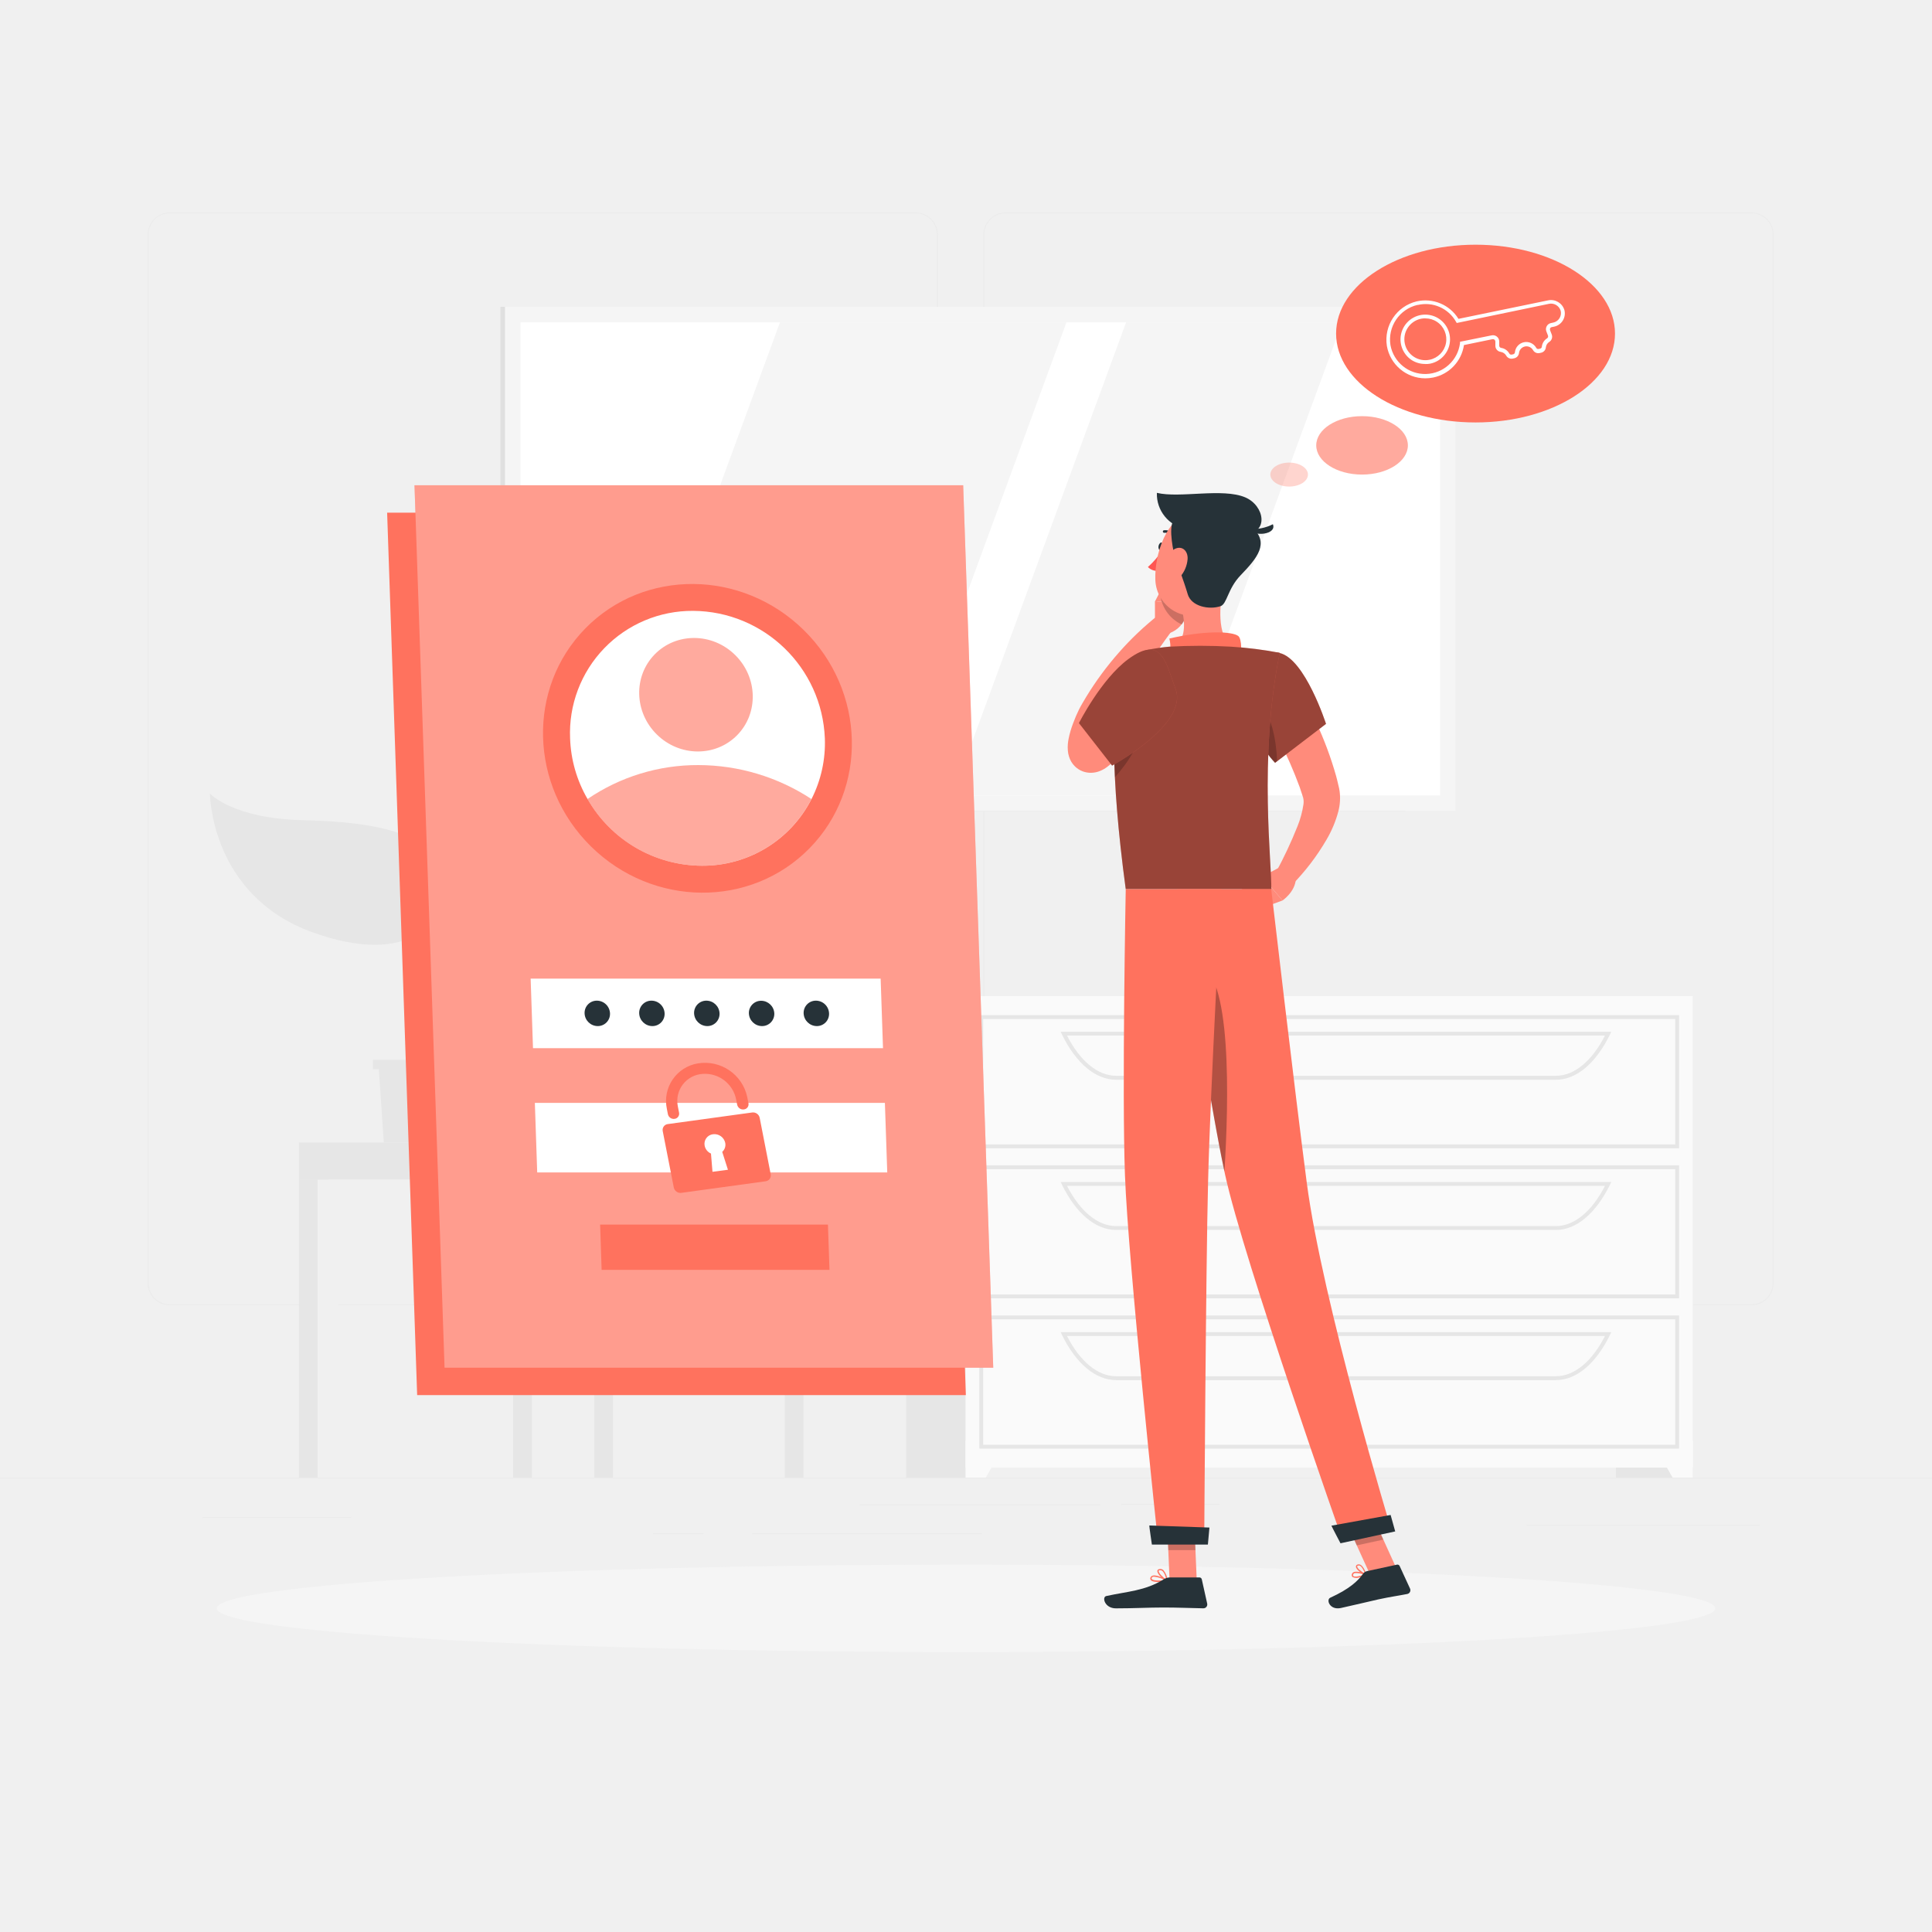
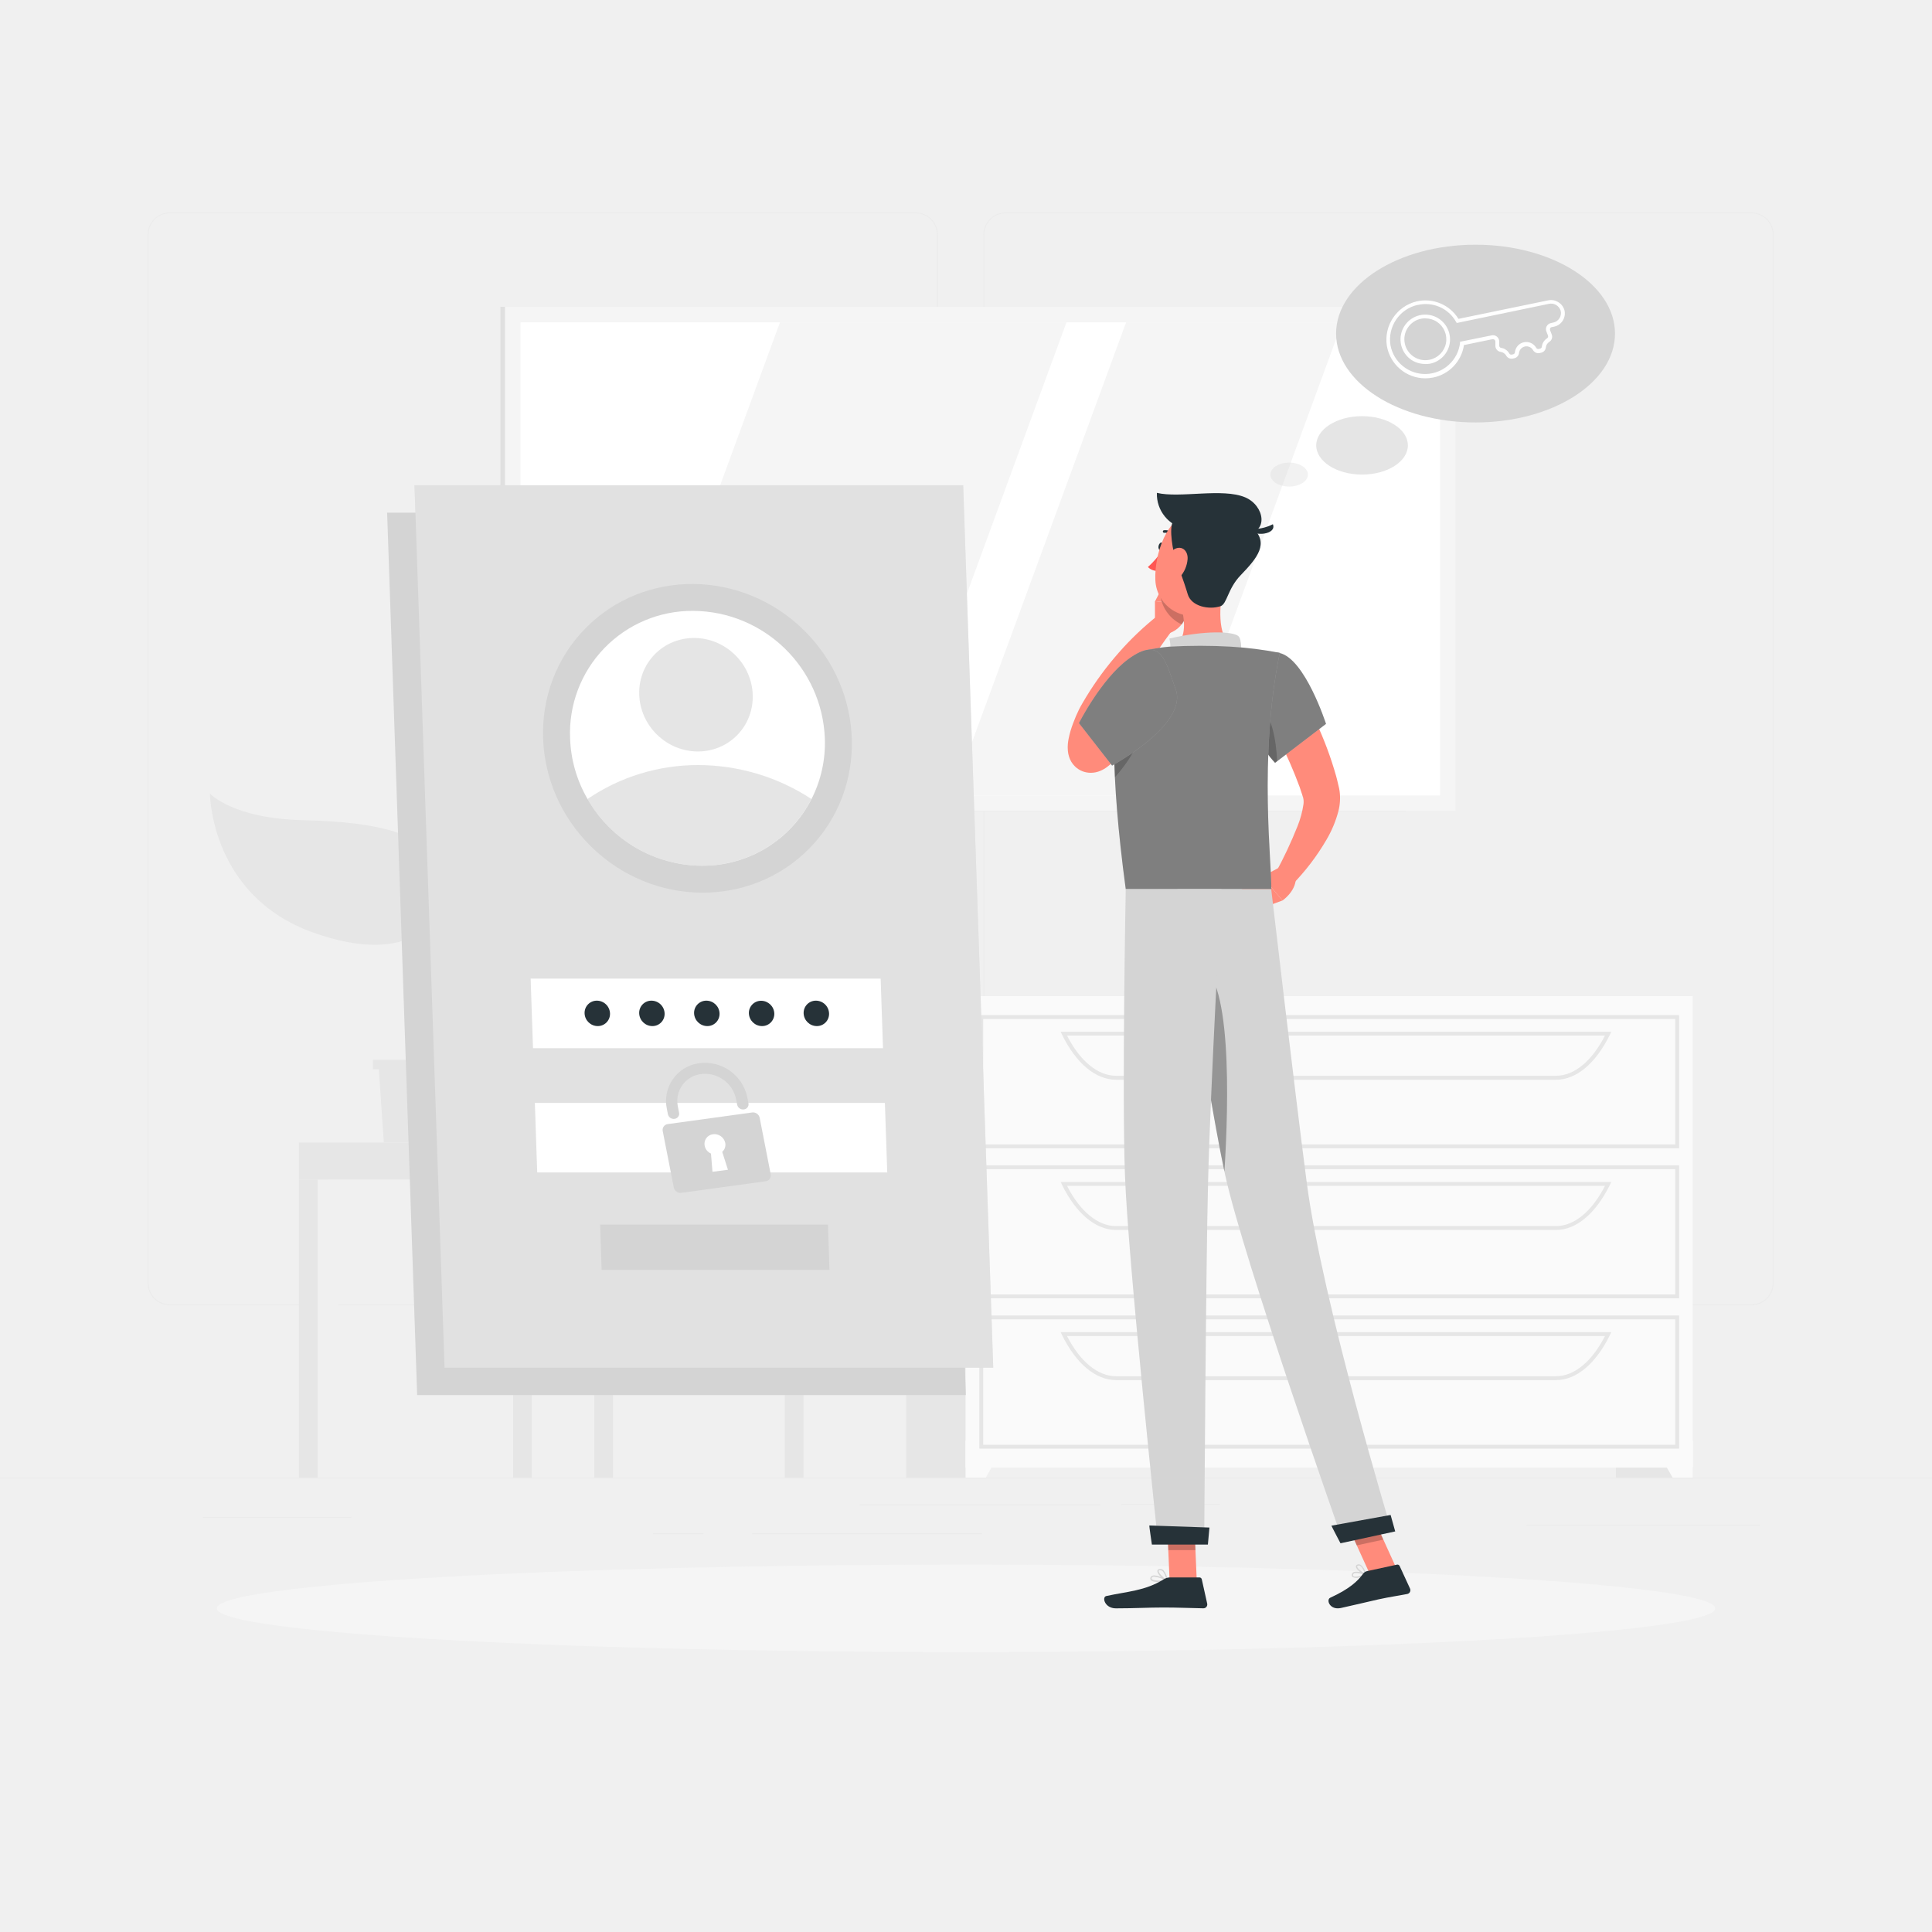
<svg xmlns="http://www.w3.org/2000/svg" viewBox="0 0 500 500">
  <g id="freepik--background-complete--inject-31">
    <rect y="382.4" width="500" height="0.25" style="fill:#ebebeb" />
    <rect x="290.21" y="389.21" width="25.46" height="0.25" style="fill:#ebebeb" />
    <rect x="395.11" y="394.62" width="60.33" height="0.25" style="fill:#ebebeb" />
    <rect x="222.46" y="389.33" width="62.33" height="0.25" style="fill:#ebebeb" />
    <rect x="169" y="396.81" width="13.04" height="0.25" style="fill:#ebebeb" />
    <rect x="194.71" y="396.81" width="59.38" height="0.25" style="fill:#ebebeb" />
    <rect x="52.46" y="392.59" width="38.45" height="0.25" style="fill:#ebebeb" />
    <path d="M237,337.8H43.91a5.71,5.71,0,0,1-5.7-5.71V60.66A5.71,5.71,0,0,1,43.91,55H237a5.71,5.71,0,0,1,5.71,5.71V332.09A5.71,5.71,0,0,1,237,337.8ZM43.91,55.2a5.46,5.46,0,0,0-5.45,5.46V332.09a5.46,5.46,0,0,0,5.45,5.46H237a5.47,5.47,0,0,0,5.46-5.46V60.66A5.47,5.47,0,0,0,237,55.2Z" style="fill:#ebebeb" />
    <path d="M453.31,337.8H260.21a5.72,5.72,0,0,1-5.71-5.71V60.66A5.72,5.72,0,0,1,260.21,55h193.1A5.71,5.71,0,0,1,459,60.66V332.09A5.71,5.71,0,0,1,453.31,337.8ZM260.21,55.2a5.47,5.47,0,0,0-5.46,5.46V332.09a5.47,5.47,0,0,0,5.46,5.46h193.1a5.47,5.47,0,0,0,5.46-5.46V60.66a5.47,5.47,0,0,0-5.46-5.46Z" style="fill:#ebebeb" />
    <polygon points="195.96 295.67 129.56 295.67 125.53 249.17 191.93 249.17 195.96 295.67" style="fill:#e6e6e6" />
    <polygon points="199.4 295.67 133 295.67 128.97 249.17 195.37 249.17 199.4 295.67" style="fill:#f0f0f0" />
    <polygon points="142.08 285.68 139.86 259.15 186.29 259.15 188.51 285.68 142.08 285.68" style="fill:#fff" />
    <rect x="203.1" y="295.67" width="7.79" height="86.73" style="fill:#e6e6e6" />
    <rect x="207.94" y="295.67" width="5.41" height="86.73" style="fill:#f0f0f0" />
    <rect x="137.94" y="295.67" width="75.41" height="9.57" transform="translate(351.29 600.91) rotate(180)" style="fill:#f0f0f0" />
    <rect x="132.81" y="305.24" width="7.79" height="77.16" style="fill:#e6e6e6" />
    <rect x="137.65" y="305.24" width="5.41" height="77.16" style="fill:#f0f0f0" />
    <rect x="77.36" y="305.24" width="7.79" height="77.16" style="fill:#e6e6e6" />
    <rect x="82.2" y="305.24" width="5.41" height="77.16" style="fill:#f0f0f0" />
    <rect x="153.8" y="305.24" width="7.79" height="77.16" style="fill:#e6e6e6" />
    <rect x="158.63" y="305.24" width="5.41" height="77.16" style="fill:#f0f0f0" />
    <rect x="77.36" y="295.67" width="60.58" height="9.57" style="fill:#e6e6e6" />
    <rect x="129.51" y="79.41" width="234.33" height="130.46" style="fill:#e0e0e0" />
    <rect x="130.69" y="79.41" width="246.02" height="130.46" style="fill:#f5f5f5" />
    <rect x="192.49" y="25.65" width="122.42" height="237.98" transform="translate(398.34 -109.06) rotate(90)" style="fill:#fff" />
    <polygon points="231.07 205.85 276 83.43 201.85 83.43 156.92 205.85 231.07 205.85" style="fill:#f5f5f5" />
    <polygon points="302.44 205.85 347.37 83.43 291.43 83.43 246.5 205.85 302.44 205.85" style="fill:#f5f5f5" />
    <rect x="418.19" y="257.8" width="19.92" height="124.6" style="fill:#e6e6e6" />
    <polygon points="432.87 382.4 438.11 382.4 438.11 372.81 427.38 372.81 432.87 382.4" style="fill:#fafafa" />
    <rect x="234.53" y="257.8" width="19.92" height="124.6" style="fill:#e6e6e6" />
    <rect x="249.88" y="257.8" width="188.23" height="122.01" style="fill:#fafafa" />
    <path d="M434.55,297.17H253.45V262.71h181.1Zm-180.1-1h179.1V263.71H254.45Z" style="fill:#e6e6e6" />
    <path d="M402.67,279.44H288.84c-5.28,0-10.37-4.26-14-11.7l-.34-.71H417l-.34.71C413,275.18,408,279.44,402.67,279.44ZM276.14,268c3.38,6.63,8,10.41,12.7,10.41H402.67c4.72,0,9.32-3.78,12.7-10.41Z" style="fill:#e6e6e6" />
    <polygon points="255.12 382.4 249.88 382.4 249.88 372.81 260.61 372.81 255.12 382.4" style="fill:#fafafa" />
    <path d="M434.55,336H253.45V301.58h181.1Zm-180.1-1h179.1V302.58H254.45Z" style="fill:#e6e6e6" />
    <path d="M402.67,318.31H288.84c-5.28,0-10.37-4.27-14-11.7l-.34-.72H417l-.34.72C413,314,408,318.31,402.67,318.31ZM276.14,306.89c3.38,6.63,8,10.42,12.7,10.42H402.67c4.72,0,9.32-3.79,12.7-10.42Z" style="fill:#e6e6e6" />
    <path d="M434.55,374.9H253.45V340.44h181.1Zm-180.1-1h179.1V341.44H254.45Z" style="fill:#e6e6e6" />
    <path d="M402.67,357.17H288.84c-5.28,0-10.37-4.26-14-11.69l-.34-.72H417l-.34.72C413,352.91,408,357.17,402.67,357.17ZM276.14,345.76c3.38,6.63,8,10.41,12.7,10.41H402.67c4.72,0,9.32-3.78,12.7-10.41Z" style="fill:#e6e6e6" />
    <polygon points="120.98 274.28 120.98 276.7 119.44 276.7 118.16 295.67 99.32 295.67 98.05 276.7 96.5 276.7 96.5 274.28 120.98 274.28" style="fill:#e6e6e6" />
    <path d="M114.78,227.21c-1.54-11.3-16.79-14.52-36.14-14.94-18.41-.39-24.31-6.9-24.31-6.9s.06,26.37,26.59,35.93C106.11,250.36,116.33,238.53,114.78,227.21Z" style="fill:#e6e6e6" />
    <path d="M105.38,252.82c.32-4.64,7.74-13.18,25.59-9.3,12.9,2.81,17.7-3.88,17.7-3.88s-1.2,18.88-20.6,24.55C109.64,269.58,104.81,261,105.38,252.82Z" style="fill:#e6e6e6" />
    <path d="M109.45,281.4a.69.69,0,0,0,.53-.24c1.29-1.53.23-5.19-1.23-10.26-1.88-6.5-4.22-14.6-2.24-20.47a82.34,82.34,0,0,1,3.84-9.08c2.8-5.92,5.22-11,3.2-16.38a.69.69,0,1,0-1.29.49c1.81,4.79-.38,9.43-3.16,15.31a85.59,85.59,0,0,0-3.9,9.22c-2.11,6.28.29,14.61,2.22,21.29,1.14,4,2.32,8,1.51,9a.68.68,0,0,0,.08,1A.66.66,0,0,0,109.45,281.4Z" style="fill:#e6e6e6" />
  </g>
  <g id="freepik--Shadow--inject-31">
    <ellipse id="freepik--path--inject-31" cx="250" cy="416.24" rx="193.89" ry="11.32" style="fill:#f5f5f5" />
  </g>
  <g id="freepik--Login--inject-31">
-     <polygon points="249.96 361.05 107.96 361.05 100.19 132.68 242.19 132.68 249.96 361.05" style="fill:#FF725E" />
-     <polygon points="257.05 353.96 115.05 353.96 107.27 125.59 249.27 125.59 257.05 353.96" style="fill:#FF725E" />
+     <polygon points="249.96 361.05 107.96 361.05 100.19 132.68 242.19 132.68 249.96 361.05" style="fill:#D4D4D4" />
+     <polygon points="257.05 353.96 115.05 353.96 107.27 125.59 249.27 125.59 257.05 353.96" style="fill:#D4D4D4" />
    <polygon points="257.05 353.96 115.05 353.96 107.27 125.59 249.27 125.59 257.05 353.96" style="fill:#fff;opacity:0.3" />
-     <ellipse cx="180.5" cy="191.09" rx="39.27" ry="40.63" transform="translate(-82.31 185.84) rotate(-45.49)" style="fill:#FF725E" />
+     <ellipse cx="180.5" cy="191.09" rx="39.27" ry="40.63" transform="translate(-82.31 185.84) rotate(-45.49)" style="fill:#D4D4D4" />
    <path d="M213.47,191.09a32,32,0,0,1-3.45,15.7,31.59,31.59,0,0,1-28.4,17.26,34.26,34.26,0,0,1-29.56-17.26,33.49,33.49,0,0,1-4.52-15.7,31.64,31.64,0,0,1,31.84-33A34.36,34.36,0,0,1,213.47,191.09Z" style="fill:#fff" />
-     <path d="M210,206.79a31.59,31.59,0,0,1-28.4,17.26,34.26,34.26,0,0,1-29.56-17.26A50.59,50.59,0,0,1,180.74,198,53.48,53.48,0,0,1,210,206.79Z" style="fill:#FF725E;opacity:0.6" />
-     <ellipse cx="180.12" cy="179.81" rx="14.44" ry="14.94" transform="translate(-74.38 182.19) rotate(-45.49)" style="fill:#FF725E;opacity:0.6" />
+     <path d="M210,206.79a31.59,31.59,0,0,1-28.4,17.26,34.26,34.26,0,0,1-29.56-17.26A50.59,50.59,0,0,1,180.74,198,53.48,53.48,0,0,1,210,206.79Z" style="fill:#D4D4D4;opacity:0.6" />
+     <ellipse cx="180.12" cy="179.81" rx="14.44" ry="14.94" transform="translate(-74.38 182.19) rotate(-45.49)" style="fill:#D4D4D4;opacity:0.6" />
    <polygon points="228.52 271.26 137.94 271.26 137.33 253.26 227.91 253.26 228.52 271.26" style="fill:#fff" />
    <polygon points="229.62 303.43 139.03 303.43 138.42 285.43 229.01 285.43 229.62 303.43" style="fill:#fff" />
-     <path d="M194.66,287.91l-21.83,3a1.52,1.52,0,0,0-1.32,1.8l2.87,14.63a1.76,1.76,0,0,0,1.94,1.37l21.83-3a1.53,1.53,0,0,0,1.31-1.81l-2.86-14.63A1.75,1.75,0,0,0,194.66,287.91Zm-6.27,14.82-4,.53-.39-4.72a2.8,2.8,0,0,1-1.63-2,2.49,2.49,0,0,1,2.16-3,2.86,2.86,0,0,1,3.16,2.23,2.45,2.45,0,0,1-.78,2.33Z" style="fill:#FF725E" />
-     <path d="M192.5,287.12h0a1.56,1.56,0,0,1-1.72-1.21l-.28-1.43a8.23,8.23,0,0,0-8.62-6.56,7,7,0,0,0-6.46,8.39l.32,1.65a1.34,1.34,0,0,1-1.17,1.6h0a1.54,1.54,0,0,1-1.72-1.21l-.27-1.39a9.85,9.85,0,0,1,8-11.75,11.2,11.2,0,0,1,12.8,8.67l.32,1.64A1.34,1.34,0,0,1,192.5,287.12Z" style="fill:#FF725E" />
-     <polygon points="214.67 328.64 155.7 328.64 155.31 316.92 214.27 316.92 214.67 328.64" style="fill:#FF725E" />
+     <path d="M194.66,287.91l-21.83,3a1.52,1.52,0,0,0-1.32,1.8l2.87,14.63a1.76,1.76,0,0,0,1.94,1.37l21.83-3a1.53,1.53,0,0,0,1.31-1.81l-2.86-14.63A1.75,1.75,0,0,0,194.66,287.91Zm-6.27,14.82-4,.53-.39-4.72a2.8,2.8,0,0,1-1.63-2,2.49,2.49,0,0,1,2.16-3,2.86,2.86,0,0,1,3.16,2.23,2.45,2.45,0,0,1-.78,2.33Z" style="fill:#D4D4D4" />
+     <path d="M192.5,287.12h0a1.56,1.56,0,0,1-1.72-1.21l-.28-1.43a8.23,8.23,0,0,0-8.62-6.56,7,7,0,0,0-6.46,8.39l.32,1.65a1.34,1.34,0,0,1-1.17,1.6h0a1.54,1.54,0,0,1-1.72-1.21l-.27-1.39a9.85,9.85,0,0,1,8-11.75,11.2,11.2,0,0,1,12.8,8.67l.32,1.64A1.34,1.34,0,0,1,192.5,287.12Z" style="fill:#D4D4D4" />
+     <polygon points="214.67 328.64 155.7 328.64 155.31 316.92 214.27 316.92 214.67 328.64" style="fill:#D4D4D4" />
    <path d="M186.22,262.26a3.16,3.16,0,0,1-3.18,3.29,3.44,3.44,0,0,1-3.41-3.29,3.16,3.16,0,0,1,3.18-3.29A3.43,3.43,0,0,1,186.22,262.26Z" style="fill:#263238" />
    <path d="M172,262.26a3.15,3.15,0,0,1-3.18,3.29,3.43,3.43,0,0,1-3.4-3.29,3.16,3.16,0,0,1,3.18-3.29A3.42,3.42,0,0,1,172,262.26Z" style="fill:#263238" />
    <path d="M157.87,262.26a3.16,3.16,0,0,1-3.18,3.29,3.42,3.42,0,0,1-3.4-3.29,3.16,3.16,0,0,1,3.18-3.29A3.42,3.42,0,0,1,157.87,262.26Z" style="fill:#263238" />
    <path d="M200.39,262.26a3.16,3.16,0,0,1-3.18,3.29,3.42,3.42,0,0,1-3.4-3.29A3.15,3.15,0,0,1,197,259,3.42,3.42,0,0,1,200.39,262.26Z" style="fill:#263238" />
    <path d="M214.56,262.26a3.15,3.15,0,0,1-3.18,3.29,3.43,3.43,0,0,1-3.4-3.29,3.16,3.16,0,0,1,3.18-3.29A3.42,3.42,0,0,1,214.56,262.26Z" style="fill:#263238" />
  </g>
  <g id="freepik--Character--inject-31">
    <path d="M333.91,174.28c1.33,2.14,2.44,4.18,3.58,6.31s2.17,4.27,3.18,6.46a92.36,92.36,0,0,1,5.1,13.73c.18.59.31,1.22.46,1.83l.22.93.11.46.13.76a13.68,13.68,0,0,1-.31,5.16,29.24,29.24,0,0,1-3.12,7.45A59.22,59.22,0,0,1,334.38,229l-4.21-3.18a111.39,111.39,0,0,0,5.63-12,24.86,24.86,0,0,0,1.53-5.63,4.46,4.46,0,0,0-.08-1.77l-.4-1.22c-.16-.5-.31-1-.5-1.51a113.4,113.4,0,0,0-5.27-12.08c-2-4-4.15-8-6.3-11.82Z" style="fill:#ff8b7b" />
    <path d="M331.24,224.43l-4.6,2.43,5.28,6.18s3.3-2.23,3.45-5.63Z" style="fill:#ff8b7b" />
    <polygon points="320.47 230.67 326.12 235.16 331.92 233.04 326.64 226.86 320.47 230.67" style="fill:#ff8b7b" />
    <path d="M301.15,141.56c-.11.56-.5.95-.86.88s-.57-.59-.46-1.14.5-1,.87-.88S301.26,141,301.15,141.56Z" style="fill:#263238" />
    <path d="M300.7,142.52a20.26,20.26,0,0,1-3.62,4.22,3.29,3.29,0,0,0,2.56,1Z" style="fill:#ff5652" />
    <path d="M298.9,162.14l0-6.56,8.68,1s-.14,5.64-5,7.3Z" style="fill:#ff8b7b" />
    <polygon points="301.4 150.86 307.51 152.62 307.62 156.63 298.94 155.58 301.4 150.86" style="fill:#ff8b7b" />
    <path d="M307.51,152.62l-6.11-1.76-1.19,2.28a9.73,9.73,0,0,0,5.64,8.48,9.56,9.56,0,0,0,1.77-5Z" style="opacity:0.2" />
    <path d="M303.81,138.89a.34.34,0,0,0,.25-.56,3.32,3.32,0,0,0-2.84-1.1.33.33,0,0,0-.27.38.34.34,0,0,0,.38.28h0a2.63,2.63,0,0,1,2.24.89A.34.34,0,0,0,303.81,138.89Z" style="fill:#263238" />
    <path d="M316.59,151.68c-1,5.15-1.62,12.28,2,15.71,0,0-1.4,5.22-11,5.22-10.51,0-5.05-4.58-5.05-4.58,4.37-1.36,4.33-6.33,3.33-10.33Z" style="fill:#ff8b7b" />
-     <path d="M320.54,170.83c.94-1.32.9-5.51-.1-6.25-1.61-1.19-8.52-1.47-17.81.67,1,4.06-1.15,6.18-1.15,6.18Z" style="fill:#FF725E" />
-     <path d="M351.8,408.24a2.29,2.29,0,0,1-1.76-.1.68.68,0,0,1-.16-.77.77.77,0,0,1,.43-.49c.95-.46,3.13.43,3.23.47a.16.16,0,0,1,.1.15.19.19,0,0,1-.09.16A9.83,9.83,0,0,1,351.8,408.24Zm-1.15-1.13a.84.84,0,0,0-.19.07.42.42,0,0,0-.26.28c-.09.3,0,.4.06.43.38.32,1.78,0,2.77-.37A5.49,5.49,0,0,0,350.65,407.11Z" style="fill:#FF725E" />
-     <path d="M353.51,407.67h-.08c-.8-.23-2.5-1.44-2.52-2.23a.55.55,0,0,1,.43-.54.86.86,0,0,1,.73.06c.94.48,1.54,2.42,1.56,2.51a.16.16,0,0,1,0,.16A.14.14,0,0,1,353.51,407.67Zm-2-2.49-.08,0c-.2.07-.2.17-.2.22,0,.47,1.14,1.42,2,1.8-.21-.56-.67-1.67-1.28-2A.58.58,0,0,0,351.52,405.18Z" style="fill:#FF725E" />
-     <path d="M299.86,409.42c-.9,0-1.77-.13-2.06-.53a.63.63,0,0,1,0-.73.83.83,0,0,1,.53-.39c1.17-.32,3.63,1.08,3.73,1.14a.15.15,0,0,1,.08.17.16.16,0,0,1-.13.14A12.2,12.2,0,0,1,299.86,409.42Zm-1.11-1.37a1,1,0,0,0-.32,0,.51.51,0,0,0-.33.23c-.12.21-.07.31,0,.37.33.46,2.1.47,3.41.28A7.61,7.61,0,0,0,298.75,408.05Z" style="fill:#FF725E" />
-     <path d="M302,409.22h-.07c-.85-.38-2.53-1.9-2.4-2.7,0-.19.16-.42.62-.46a1.2,1.2,0,0,1,.92.28,4.78,4.78,0,0,1,1.1,2.71.2.2,0,0,1-.07.15A.19.19,0,0,1,302,409.22Zm-1.72-2.85h-.1c-.3,0-.32.14-.32.18-.08.48,1.06,1.68,1.93,2.2a3.87,3.87,0,0,0-.93-2.17A.88.88,0,0,0,300.27,406.37Z" style="fill:#FF725E" />
+     <path d="M320.54,170.83c.94-1.32.9-5.51-.1-6.25-1.61-1.19-8.52-1.47-17.81.67,1,4.06-1.15,6.18-1.15,6.18Z" style="fill:#D4D4D4" />
+     <path d="M351.8,408.24a2.29,2.29,0,0,1-1.76-.1.68.68,0,0,1-.16-.77.77.77,0,0,1,.43-.49c.95-.46,3.13.43,3.23.47a.16.16,0,0,1,.1.15.19.19,0,0,1-.09.16A9.83,9.83,0,0,1,351.8,408.24Zm-1.15-1.13a.84.84,0,0,0-.19.07.42.42,0,0,0-.26.28c-.09.3,0,.4.06.43.38.32,1.78,0,2.77-.37A5.49,5.49,0,0,0,350.65,407.11Z" style="fill:#D4D4D4" />
+     <path d="M353.51,407.67h-.08c-.8-.23-2.5-1.44-2.52-2.23a.55.55,0,0,1,.43-.54.86.86,0,0,1,.73.06c.94.48,1.54,2.42,1.56,2.51a.16.16,0,0,1,0,.16A.14.14,0,0,1,353.51,407.67Zm-2-2.49-.08,0c-.2.07-.2.17-.2.22,0,.47,1.14,1.42,2,1.8-.21-.56-.67-1.67-1.28-2A.58.58,0,0,0,351.52,405.18Z" style="fill:#D4D4D4" />
+     <path d="M299.86,409.42c-.9,0-1.77-.13-2.06-.53a.63.63,0,0,1,0-.73.83.83,0,0,1,.53-.39c1.17-.32,3.63,1.08,3.73,1.14a.15.15,0,0,1,.08.17.16.16,0,0,1-.13.14A12.2,12.2,0,0,1,299.86,409.42Zm-1.11-1.37a1,1,0,0,0-.32,0,.51.51,0,0,0-.33.23c-.12.21-.07.31,0,.37.33.46,2.1.47,3.41.28A7.61,7.61,0,0,0,298.75,408.05Z" style="fill:#D4D4D4" />
+     <path d="M302,409.22h-.07c-.85-.38-2.53-1.9-2.4-2.7,0-.19.16-.42.62-.46a1.2,1.2,0,0,1,.92.28,4.78,4.78,0,0,1,1.1,2.71.2.2,0,0,1-.07.15A.19.19,0,0,1,302,409.22Zm-1.72-2.85h-.1c-.3,0-.32.14-.32.18-.08.48,1.06,1.68,1.93,2.2a3.87,3.87,0,0,0-.93-2.17A.88.88,0,0,0,300.27,406.37Z" style="fill:#D4D4D4" />
    <polygon points="309.72 409.06 302.69 409.06 301.99 392.77 309.02 392.77 309.72 409.06" style="fill:#ff8b7b" />
    <polygon points="361.35 405.8 354.48 407.29 347.57 392.12 354.45 390.63 361.35 405.8" style="fill:#ff8b7b" />
    <path d="M353.81,406.6l7.73-1.67a.61.61,0,0,1,.68.34l2.68,5.82a1,1,0,0,1-.74,1.44c-2.7.53-4.05.66-7.44,1.39-2.09.46-6.81,1.61-9.7,2.23s-3.88-2.15-2.75-2.66c5.05-2.31,7.15-4.34,8.52-6.23A1.71,1.71,0,0,1,353.81,406.6Z" style="fill:#263238" />
    <path d="M302.74,408.24h7.68a.62.62,0,0,1,.6.48l1.39,6.25a1,1,0,0,1-1,1.26c-2.77-.05-6.77-.21-10.25-.21-4.08,0-7.59.22-12.37.22-2.89,0-3.69-2.92-2.48-3.19,5.5-1.2,10-1.33,14.75-4.26A3.27,3.27,0,0,1,302.74,408.24Z" style="fill:#263238" />
-     <path d="M331.17,169c6.59,1.51,12,18.34,12,18.34L330,197.41a28.93,28.93,0,0,1-7-13C320.67,175.59,324.43,167.44,331.17,169Z" style="fill:#FF725E" />
+     <path d="M331.17,169c6.59,1.51,12,18.34,12,18.34L330,197.41a28.93,28.93,0,0,1-7-13C320.67,175.59,324.43,167.44,331.17,169Z" style="fill:#D4D4D4" />
    <path d="M331.17,169c6.59,1.51,12,18.34,12,18.34L330,197.41a28.93,28.93,0,0,1-7-13C320.67,175.59,324.43,167.44,331.17,169Z" style="opacity:0.4" />
    <path d="M296.5,189.07c-1.64,1.77-3.28,3.35-5,5-.85.8-1.71,1.6-2.59,2.37l-1.33,1.17-.33.29-.57.46a8,8,0,0,1-1.93,1.14,6.29,6.29,0,0,1-2.44.5,6,6,0,0,1-2.1-.37,5.91,5.91,0,0,1-2-1.27,6,6,0,0,1-1.56-2.59,6.81,6.81,0,0,1-.29-1.49,10.1,10.1,0,0,1,0-1.78c.05-.48.11-.9.19-1.29a24.76,24.76,0,0,1,1.16-4,35.81,35.81,0,0,1,1.55-3.62c.64-1.27,1.25-2.2,1.86-3.26a81.65,81.65,0,0,1,8.45-11.46,77.42,77.42,0,0,1,10.25-9.72l3.68,3.79c-2.58,3.46-5.12,7.17-7.47,10.82a117.26,117.26,0,0,0-6.4,11.25c-.43.94-1,2-1.27,2.76a26.83,26.83,0,0,0-.93,2.7,17.45,17.45,0,0,0-.57,2.52,3.94,3.94,0,0,0,0,.4c0,.08,0,.12,0-.09a2.78,2.78,0,0,0-.13-.66,4.29,4.29,0,0,0-1.15-1.86,4.9,4.9,0,0,0-1.65-1,4.78,4.78,0,0,0-1.68-.31,4.08,4.08,0,0,0-1.61.31,3.68,3.68,0,0,0-.5.25l.38-.35,1.21-1.1,2.39-2.24c1.58-1.49,3.17-3.08,4.67-4.56Z" style="fill:#ff8b7b" />
    <path d="M325.52,181.36c3.58,3.54,4.75,10,5,15.6l-.58.45a28.93,28.93,0,0,1-7-13c-.13-.52-.25-1-.34-1.57Z" style="opacity:0.2" />
-     <path d="M289.51,176c-1.44,7.6-2.34,23.21,1.83,54.11H329c.26-5.77-3.37-33.95,2.2-61.16a99,99,0,0,0-12.6-1.59,139.73,139.73,0,0,0-16,0c-1.76.16-3.5.42-5,.69A10,10,0,0,0,289.51,176Z" style="fill:#FF725E" />
+     <path d="M289.51,176c-1.44,7.6-2.34,23.21,1.83,54.11H329c.26-5.77-3.37-33.95,2.2-61.16a99,99,0,0,0-12.6-1.59,139.73,139.73,0,0,0-16,0c-1.76.16-3.5.42-5,.69A10,10,0,0,0,289.51,176Z" style="fill:#D4D4D4" />
    <path d="M289.51,176c-1.44,7.6-2.34,23.21,1.83,54.11H329c.26-5.77-3.37-33.95,2.2-61.16a99,99,0,0,0-12.6-1.59,139.73,139.73,0,0,0-16,0c-1.76.16-3.5.42-5,.69A10,10,0,0,0,289.51,176Z" style="opacity:0.4" />
    <path d="M295.27,187.27l-6.8-1.63c-.21,4.12-.23,9.22.07,15.53C291.67,197.61,295.67,192.05,295.27,187.27Z" style="opacity:0.2" />
    <polygon points="301.99 392.77 302.35 401.17 309.39 401.17 309.03 392.77 301.99 392.77" style="opacity:0.2" />
    <polygon points="354.45 390.63 347.57 392.12 351.13 399.94 358.01 398.45 354.45 390.63" style="opacity:0.2" />
    <path d="M319.93,144.16c-1.8,6.74-2.52,10.78-6.68,13.58C307,162,299.2,157.12,299,150c-.22-6.43,2.77-16.38,10-17.74A9.52,9.52,0,0,1,319.93,144.16Z" style="fill:#ff8b7b" />
    <path d="M304.15,144.41c-.34-.9-1.89-7.87-.43-9.68s18.11-.5,20.57,1.92c4.09,4,1.25,7.6-3.22,12.23-3.36,3.48-3.49,7.4-5.19,8-3,1-7.58.06-8.5-3.11S304.15,144.41,304.15,144.41Z" style="fill:#263238" />
    <path d="M322.27,128.72c-5.88-2.5-16.91.27-22.87-1.17a9.18,9.18,0,0,0,7.61,9.36,78.65,78.65,0,0,0,15,1.39C328.55,138,327.27,130.85,322.27,128.72Z" style="fill:#263238" />
    <path d="M323.19,136.86a11.21,11.21,0,0,0,6.23-1.19C330.52,138.33,324.47,139.06,323.19,136.86Z" style="fill:#263238" />
    <path d="M307.35,144.69a7.91,7.91,0,0,1-2,4.67c-1.54,1.69-3.14.63-3.41-1.42-.24-1.86.26-5,2.14-5.9S307.48,142.6,307.35,144.69Z" style="fill:#ff8b7b" />
-     <path d="M304.69,230.14s8,53.75,12.37,73.89c4.79,22.05,30.53,95,30.53,95l12.59-2.73s-18-59.46-22-90.29c-3.1-23.68-9.19-75.89-9.19-75.89Z" style="fill:#FF725E" />
+     <path d="M304.69,230.14s8,53.75,12.37,73.89c4.79,22.05,30.53,95,30.53,95l12.59-2.73s-18-59.46-22-90.29c-3.1-23.68-9.19-75.89-9.19-75.89Z" style="fill:#D4D4D4" />
    <path d="M344.57,394.84c-.05,0,2.35,4.56,2.35,4.56l14.16-3.07-1.19-4.26Z" style="fill:#263238" />
    <path d="M309.74,249.29c9.23,1.81,8.25,36.23,7.14,53.94-2.66-12.52-6.56-36.6-9.22-53.69A3.15,3.15,0,0,1,309.74,249.29Z" style="opacity:0.3" />
-     <path d="M291.34,230.14s-1,52.59-.2,74c.8,22.31,8.59,95.36,8.59,95.36h11.92s.43-71.75,1-93.66c.58-23.88,3.46-75.74,3.46-75.74Z" style="fill:#FF725E" />
+     <path d="M291.34,230.14s-1,52.59-.2,74c.8,22.31,8.59,95.36,8.59,95.36h11.92s.43-71.75,1-93.66c.58-23.88,3.46-75.74,3.46-75.74Z" style="fill:#D4D4D4" />
    <path d="M297.44,394.8c-.06,0,.67,4.94.67,4.94H312.6l.4-4.41Z" style="fill:#263238" />
-     <path d="M304.25,178.34c3.37,9.09-16.44,19.8-16.44,19.8l-8.58-11S285,175.72,292,170.58C300.65,164.24,301.68,171.42,304.25,178.34Z" style="fill:#FF725E" />
+     <path d="M304.25,178.34c3.37,9.09-16.44,19.8-16.44,19.8l-8.58-11S285,175.72,292,170.58C300.65,164.24,301.68,171.42,304.25,178.34Z" style="fill:#D4D4D4" />
    <path d="M304.25,178.34c3.37,9.09-16.44,19.8-16.44,19.8l-8.58-11S285,175.72,292,170.58C300.65,164.24,301.68,171.42,304.25,178.34Z" style="opacity:0.4" />
  </g>
  <g id="freepik--Thinking--inject-31">
-     <ellipse cx="381.87" cy="86.33" rx="36.09" ry="23" style="fill:#FF725E" />
+     <ellipse cx="381.87" cy="86.33" rx="36.09" ry="23" style="fill:#D4D4D4" />
    <path d="M368.85,97.91a10.11,10.11,0,0,1-9.93-8.39A10.22,10.22,0,0,1,366.63,78h0a10.06,10.06,0,0,1,10.82,4.52l23.17-4.78a3.62,3.62,0,0,1,4.24,2.49,3.49,3.49,0,0,1-2.67,4.31l-.6.12a.59.59,0,0,0-.42.31.63.63,0,0,0,0,.52l.41,1.06a1.59,1.59,0,0,1-.62,1.93,1.9,1.9,0,0,0-.89,1.41,1.57,1.57,0,0,1-1.21,1.39l-.47.1a1.56,1.56,0,0,1-1.66-.8,1.95,1.95,0,0,0-3.61.75,1.55,1.55,0,0,1-1.2,1.38l-.47.1a1.57,1.57,0,0,1-1.66-.8,2,2,0,0,0-1.39-.94A1.59,1.59,0,0,1,387,89.5l0-1.14a.62.62,0,0,0-.74-.58l-7.39,1.52a10.07,10.07,0,0,1-7.95,8.4A10.36,10.36,0,0,1,368.85,97.91Zm-2-19a9.21,9.21,0,0,0-7,10.42,9.11,9.11,0,0,0,18-.52l0-.36L386,86.8A1.62,1.62,0,0,1,388,88.32l0,1.14a.59.59,0,0,0,.48.57,2.91,2.91,0,0,1,2.11,1.43.58.58,0,0,0,.59.32l.46-.1a.56.56,0,0,0,.42-.52A2.95,2.95,0,0,1,397.56,90a.57.57,0,0,0,.58.32l.48-.1a.56.56,0,0,0,.41-.52,2.9,2.9,0,0,1,1.37-2.15.61.61,0,0,0,.21-.72l-.41-1.06a1.61,1.61,0,0,1,1.18-2.16l.61-.13a2.51,2.51,0,0,0,1.91-3.07,2.61,2.61,0,0,0-3.08-1.77L377,83.59l-.18-.31a9,9,0,0,0-9.92-4.35Zm2,15.28a6.41,6.41,0,0,1-3.51-1,6.41,6.41,0,1,1,4.81.92h0A6.37,6.37,0,0,1,368.86,94.21Zm0-11.81a6,6,0,0,0-1.11.11A5.41,5.41,0,0,0,370,93.1h0a5.41,5.41,0,0,0,1.88-9.81A5.32,5.32,0,0,0,368.89,82.4Z" style="fill:#fff" />
-     <ellipse cx="352.5" cy="115.26" rx="11.86" ry="7.56" style="fill:#FF725E;opacity:0.6" />
-     <ellipse cx="333.63" cy="122.82" rx="4.87" ry="3.1" style="fill:#FF725E;opacity:0.3" />
+     <ellipse cx="352.5" cy="115.26" rx="11.86" ry="7.56" style="fill:#D4D4D4;opacity:0.6" />
+     <ellipse cx="333.63" cy="122.82" rx="4.87" ry="3.1" style="fill:#D4D4D4;opacity:0.3" />
  </g>
</svg>
